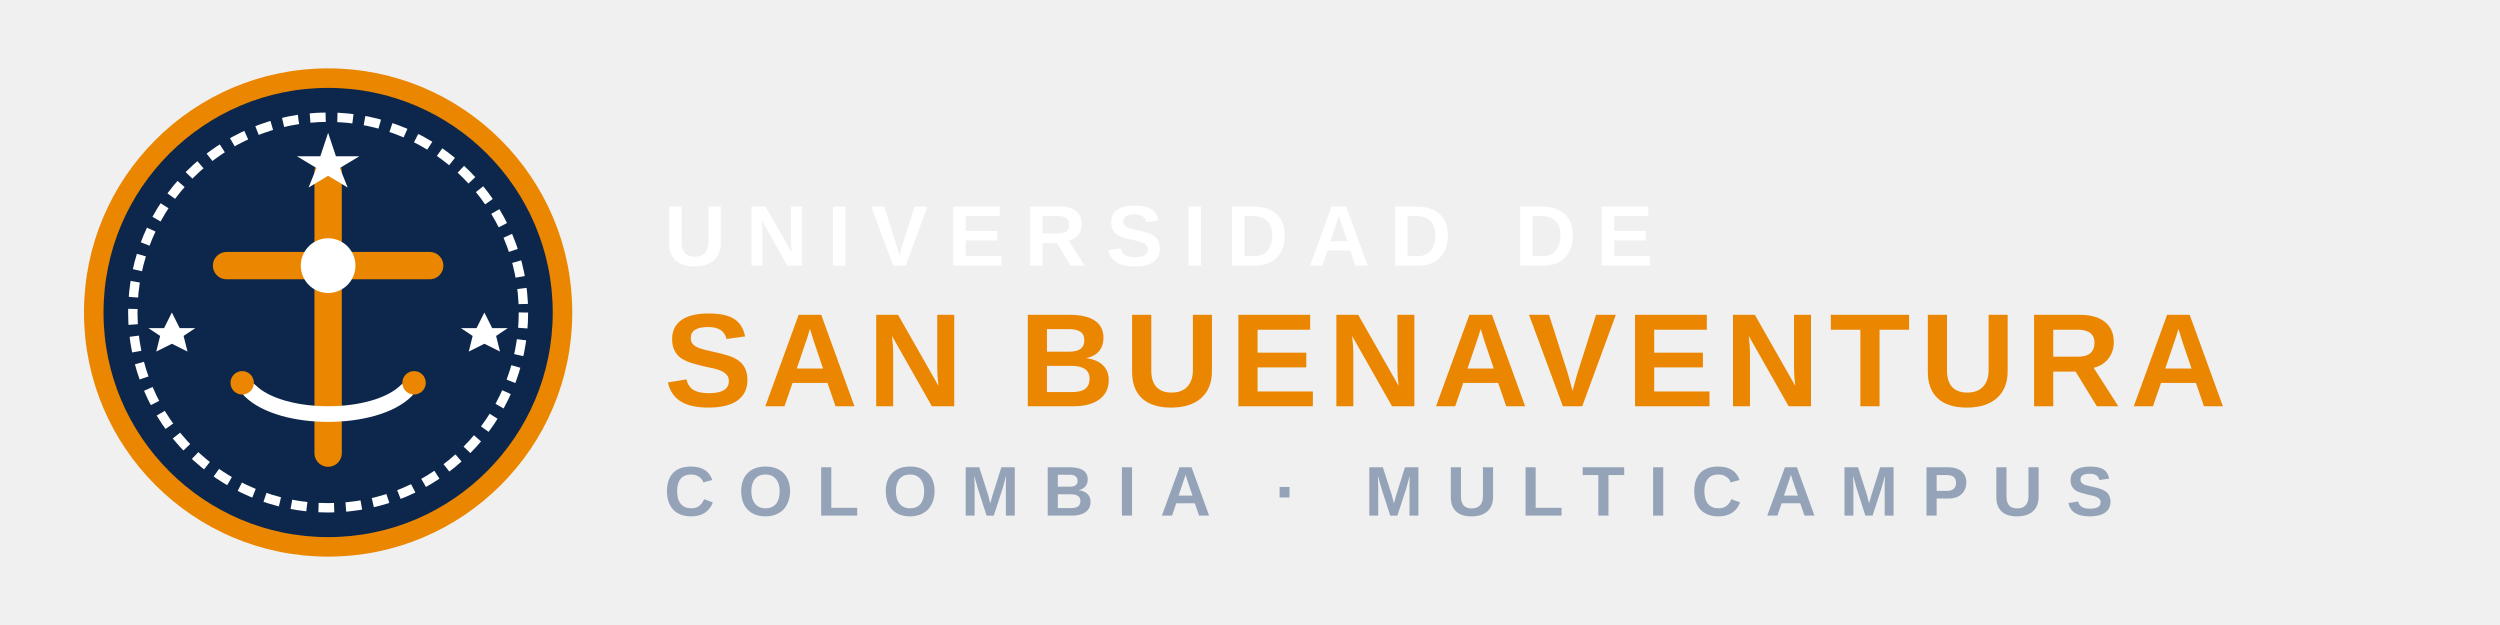
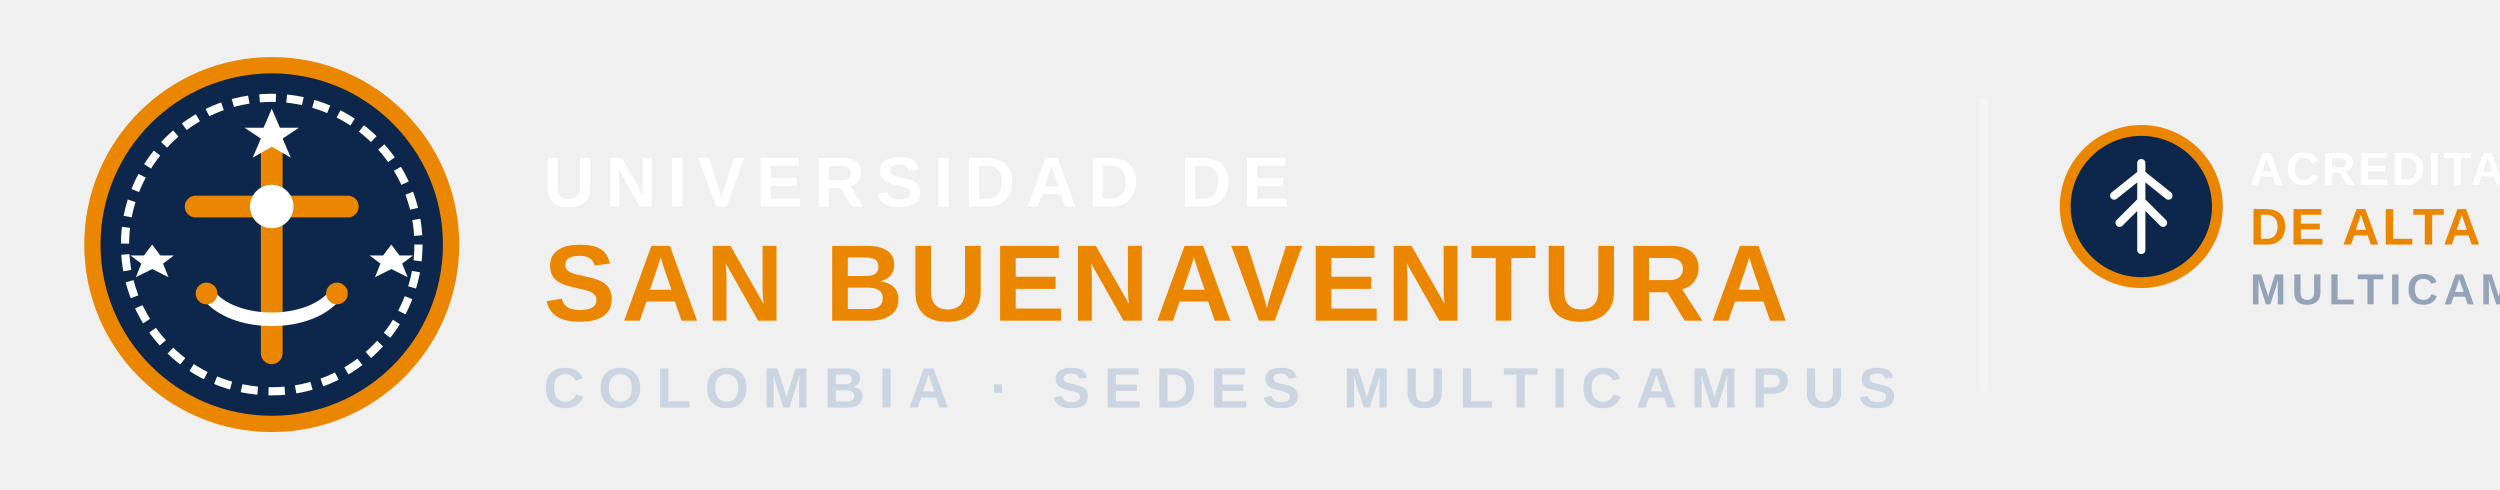
- <svg xmlns="http://www.w3.org/2000/svg" viewBox="0 0 320 80" width="320" height="80" fill="none">
-   <g transform="translate(10, 8)">
-     <circle cx="32" cy="32" r="30" stroke="#Eb8600" stroke-width="2.5" fill="#0D274C" />
-     <circle cx="32" cy="32" r="25" stroke="#FFFFFF" stroke-width="1.2" stroke-dasharray="2 1.5" />
-     <path d="M32 14 V50" stroke="#Eb8600" stroke-width="3.5" stroke-linecap="round" />
-     <path d="M19 26 H45" stroke="#Eb8600" stroke-width="3.5" stroke-linecap="round" />
-     <circle cx="32" cy="26" r="3.5" fill="#FFFFFF" />
-     <path d="M22 42 C 26 46, 38 46, 42 42" stroke="#FFFFFF" stroke-width="2" stroke-linecap="round" fill="none" />
-     <circle cx="21" cy="41" r="1.5" fill="#Eb8600" />
-     <circle cx="43" cy="41" r="1.5" fill="#Eb8600" />
-     <polygon points="32,9 33,12 36,12 33.5,13.5 34.5,16 32,14.5 29.5,16 30.5,13.5 28,12 31,12" fill="#FFFFFF" />
-     <polygon points="12,32 13,34 15,34 13.5,35 14,37 12,36 10,37 10.5,35 9,34 11,34" fill="#FFFFFF" />
-     <polygon points="52,32 53,34 55,34 53.5,35 54,37 52,36 50,37 50.5,35 49,34 51,34" fill="#FFFFFF" />
+ <svg xmlns="http://www.w3.org/2000/svg" viewBox="0 0 460 90" width="460" height="90" fill="none">
+   <g transform="translate(15, 10)">
+     <circle cx="35" cy="35" r="33" stroke="#Eb8600" stroke-width="3" fill="#0D274C" />
+     <circle cx="35" cy="35" r="27" stroke="#FFFFFF" stroke-width="1.5" stroke-dasharray="3 2" />
+     <path d="M35 15 V55" stroke="#Eb8600" stroke-width="4" stroke-linecap="round" />
+     <path d="M21 28 H49" stroke="#Eb8600" stroke-width="4" stroke-linecap="round" />
+     <circle cx="35" cy="28" r="4" fill="#FFFFFF" />
+     <path d="M24 45 C 29 50, 41 50, 46 45" stroke="#FFFFFF" stroke-width="2.5" stroke-linecap="round" fill="none" />
+     <circle cx="23" cy="44" r="2" fill="#Eb8600" />
+     <circle cx="47" cy="44" r="2" fill="#Eb8600" />
+     <polygon points="35,10 36.5,13.5 40,13.5 37,15.5 38.5,19 35,17 31.5,19 33,15.5 30,13.5 33.5,13.5" fill="#FFFFFF" />
+     <polygon points="13,35 14.5,37 17,37 15,38.5 16,41 13,39.5 10,41 11,38.5 9,37 11.5,37" fill="#FFFFFF" />
+     <polygon points="57,35 58.5,37 61,37 59,38.5 60,41 57,39.5 54,41 55,38.5 53,37 55.5,37" fill="#FFFFFF" />
  </g>
-   <g transform="translate(85, 20)">
-     <text x="0" y="14" fill="#FFFFFF" font-family="'Helvetica Neue', Arial, sans-serif" font-size="11" font-weight="700" letter-spacing="2.5">UNIVERSIDAD DE</text>
-     <text x="0" y="32" fill="#Eb8600" font-family="'Helvetica Neue', Arial, sans-serif" font-size="17" font-weight="900" letter-spacing="1.2">SAN BUENAVENTURA</text>
-     <text x="0" y="46" fill="#94A3B8" font-family="'Helvetica Neue', Arial, sans-serif" font-size="9" font-weight="600" letter-spacing="3">COLOMBIA · MULTICAMPUS</text>
+   <g transform="translate(100, 22)">
+     <text x="0" y="16" fill="#FFFFFF" font-family="'Helvetica Neue', Arial, sans-serif" font-size="13" font-weight="800" letter-spacing="2">UNIVERSIDAD DE</text>
+     <text x="0" y="37" fill="#Eb8600" font-family="'Helvetica Neue', Arial, sans-serif" font-size="20" font-weight="900" letter-spacing="1">SAN BUENAVENTURA</text>
+     <text x="0" y="53" fill="#CBD5E1" font-family="'Helvetica Neue', Arial, sans-serif" font-size="10.5" font-weight="700" letter-spacing="2.5">COLOMBIA · SEDES MULTICAMPUS</text>
+   </g>
+   <line x1="365" y1="18" x2="365" y2="72" stroke="#FFFFFF" stroke-opacity="0.3" stroke-width="1.5" />
+   <g transform="translate(378, 20)">
+     <circle cx="16" cy="18" r="14" stroke="#Eb8600" stroke-width="2" fill="#0D274C" />
+     <path d="M16 10 V26 M11 16 L16 12 L21 16 M12 21 L16 17 L20 21" stroke="#FFFFFF" stroke-width="1.5" stroke-linecap="round" fill="none" />
+     <text x="36" y="14" fill="#FFFFFF" font-family="'Helvetica Neue', Arial, sans-serif" font-size="8.5" font-weight="800" letter-spacing="0.5">ACREDITACIÓN INSTITUCIONAL</text>
+     <text x="36" y="25" fill="#Eb8600" font-family="'Helvetica Neue', Arial, sans-serif" font-size="9.5" font-weight="900" letter-spacing="0.5">DE ALTA CALIDAD</text>
+     <text x="36" y="36" fill="#94A3B8" font-family="'Helvetica Neue', Arial, sans-serif" font-size="8" font-weight="700" letter-spacing="1">MULTICAMPUS</text>
  </g>
</svg>
